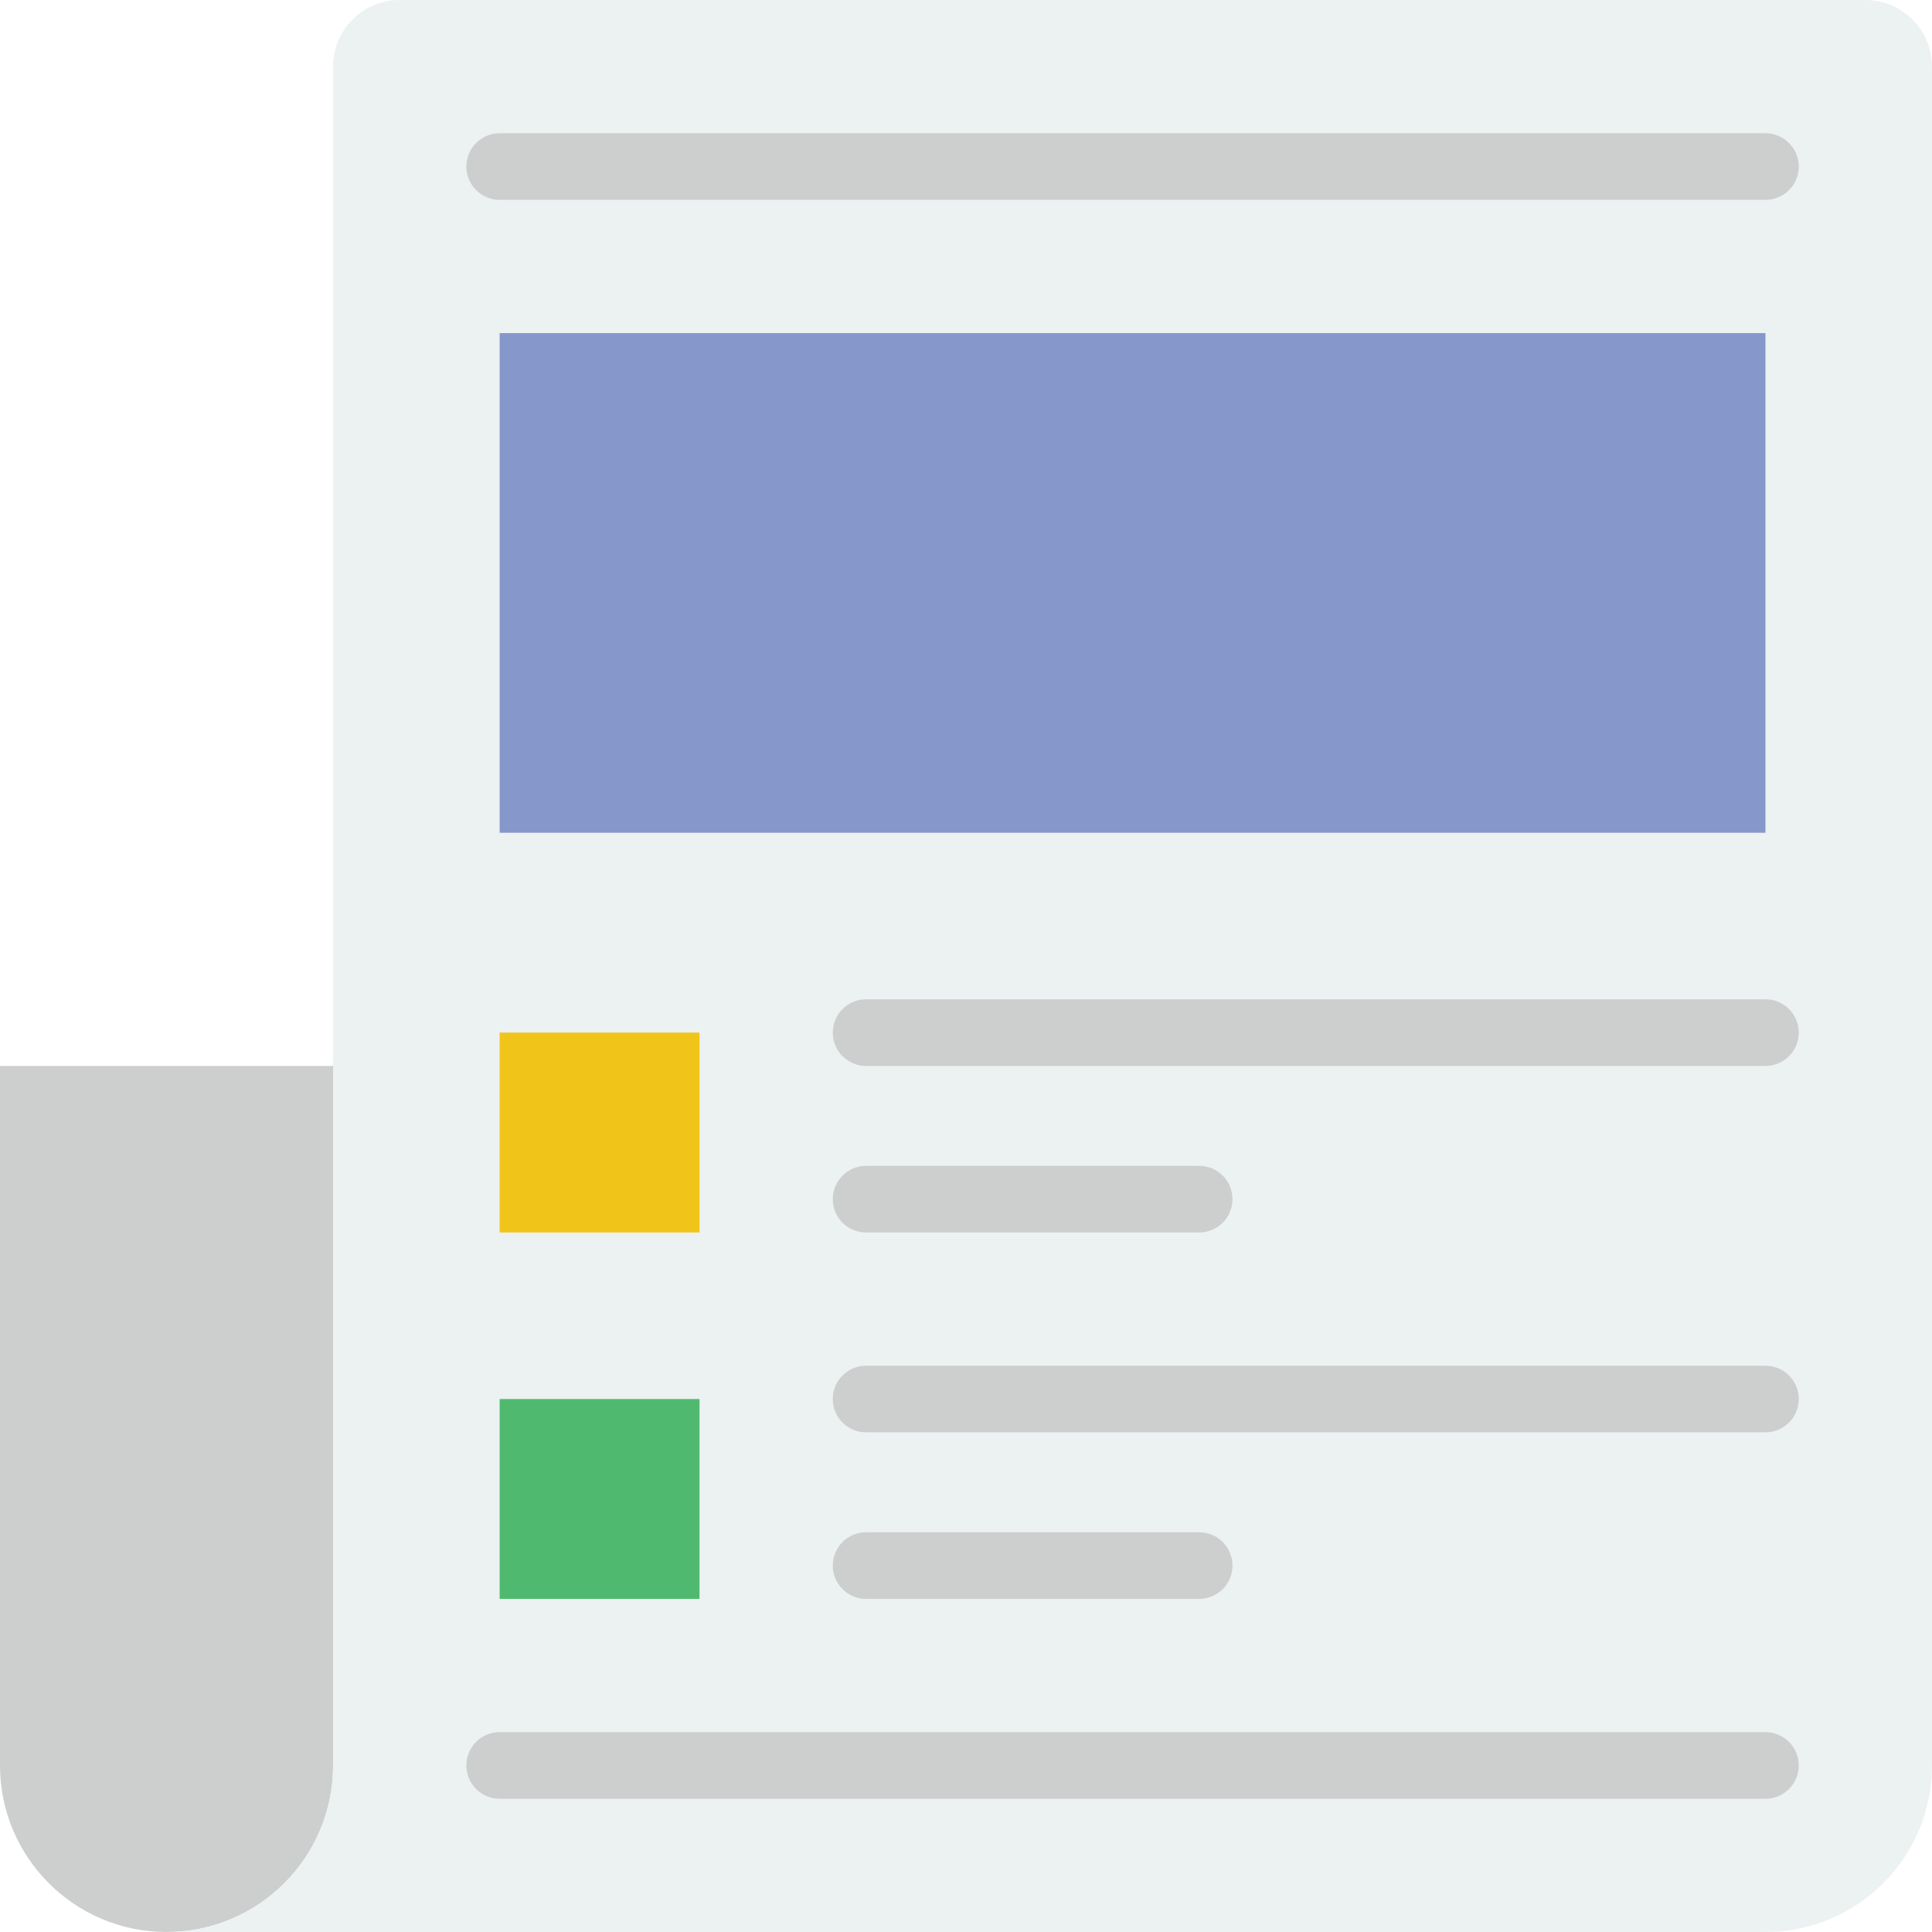
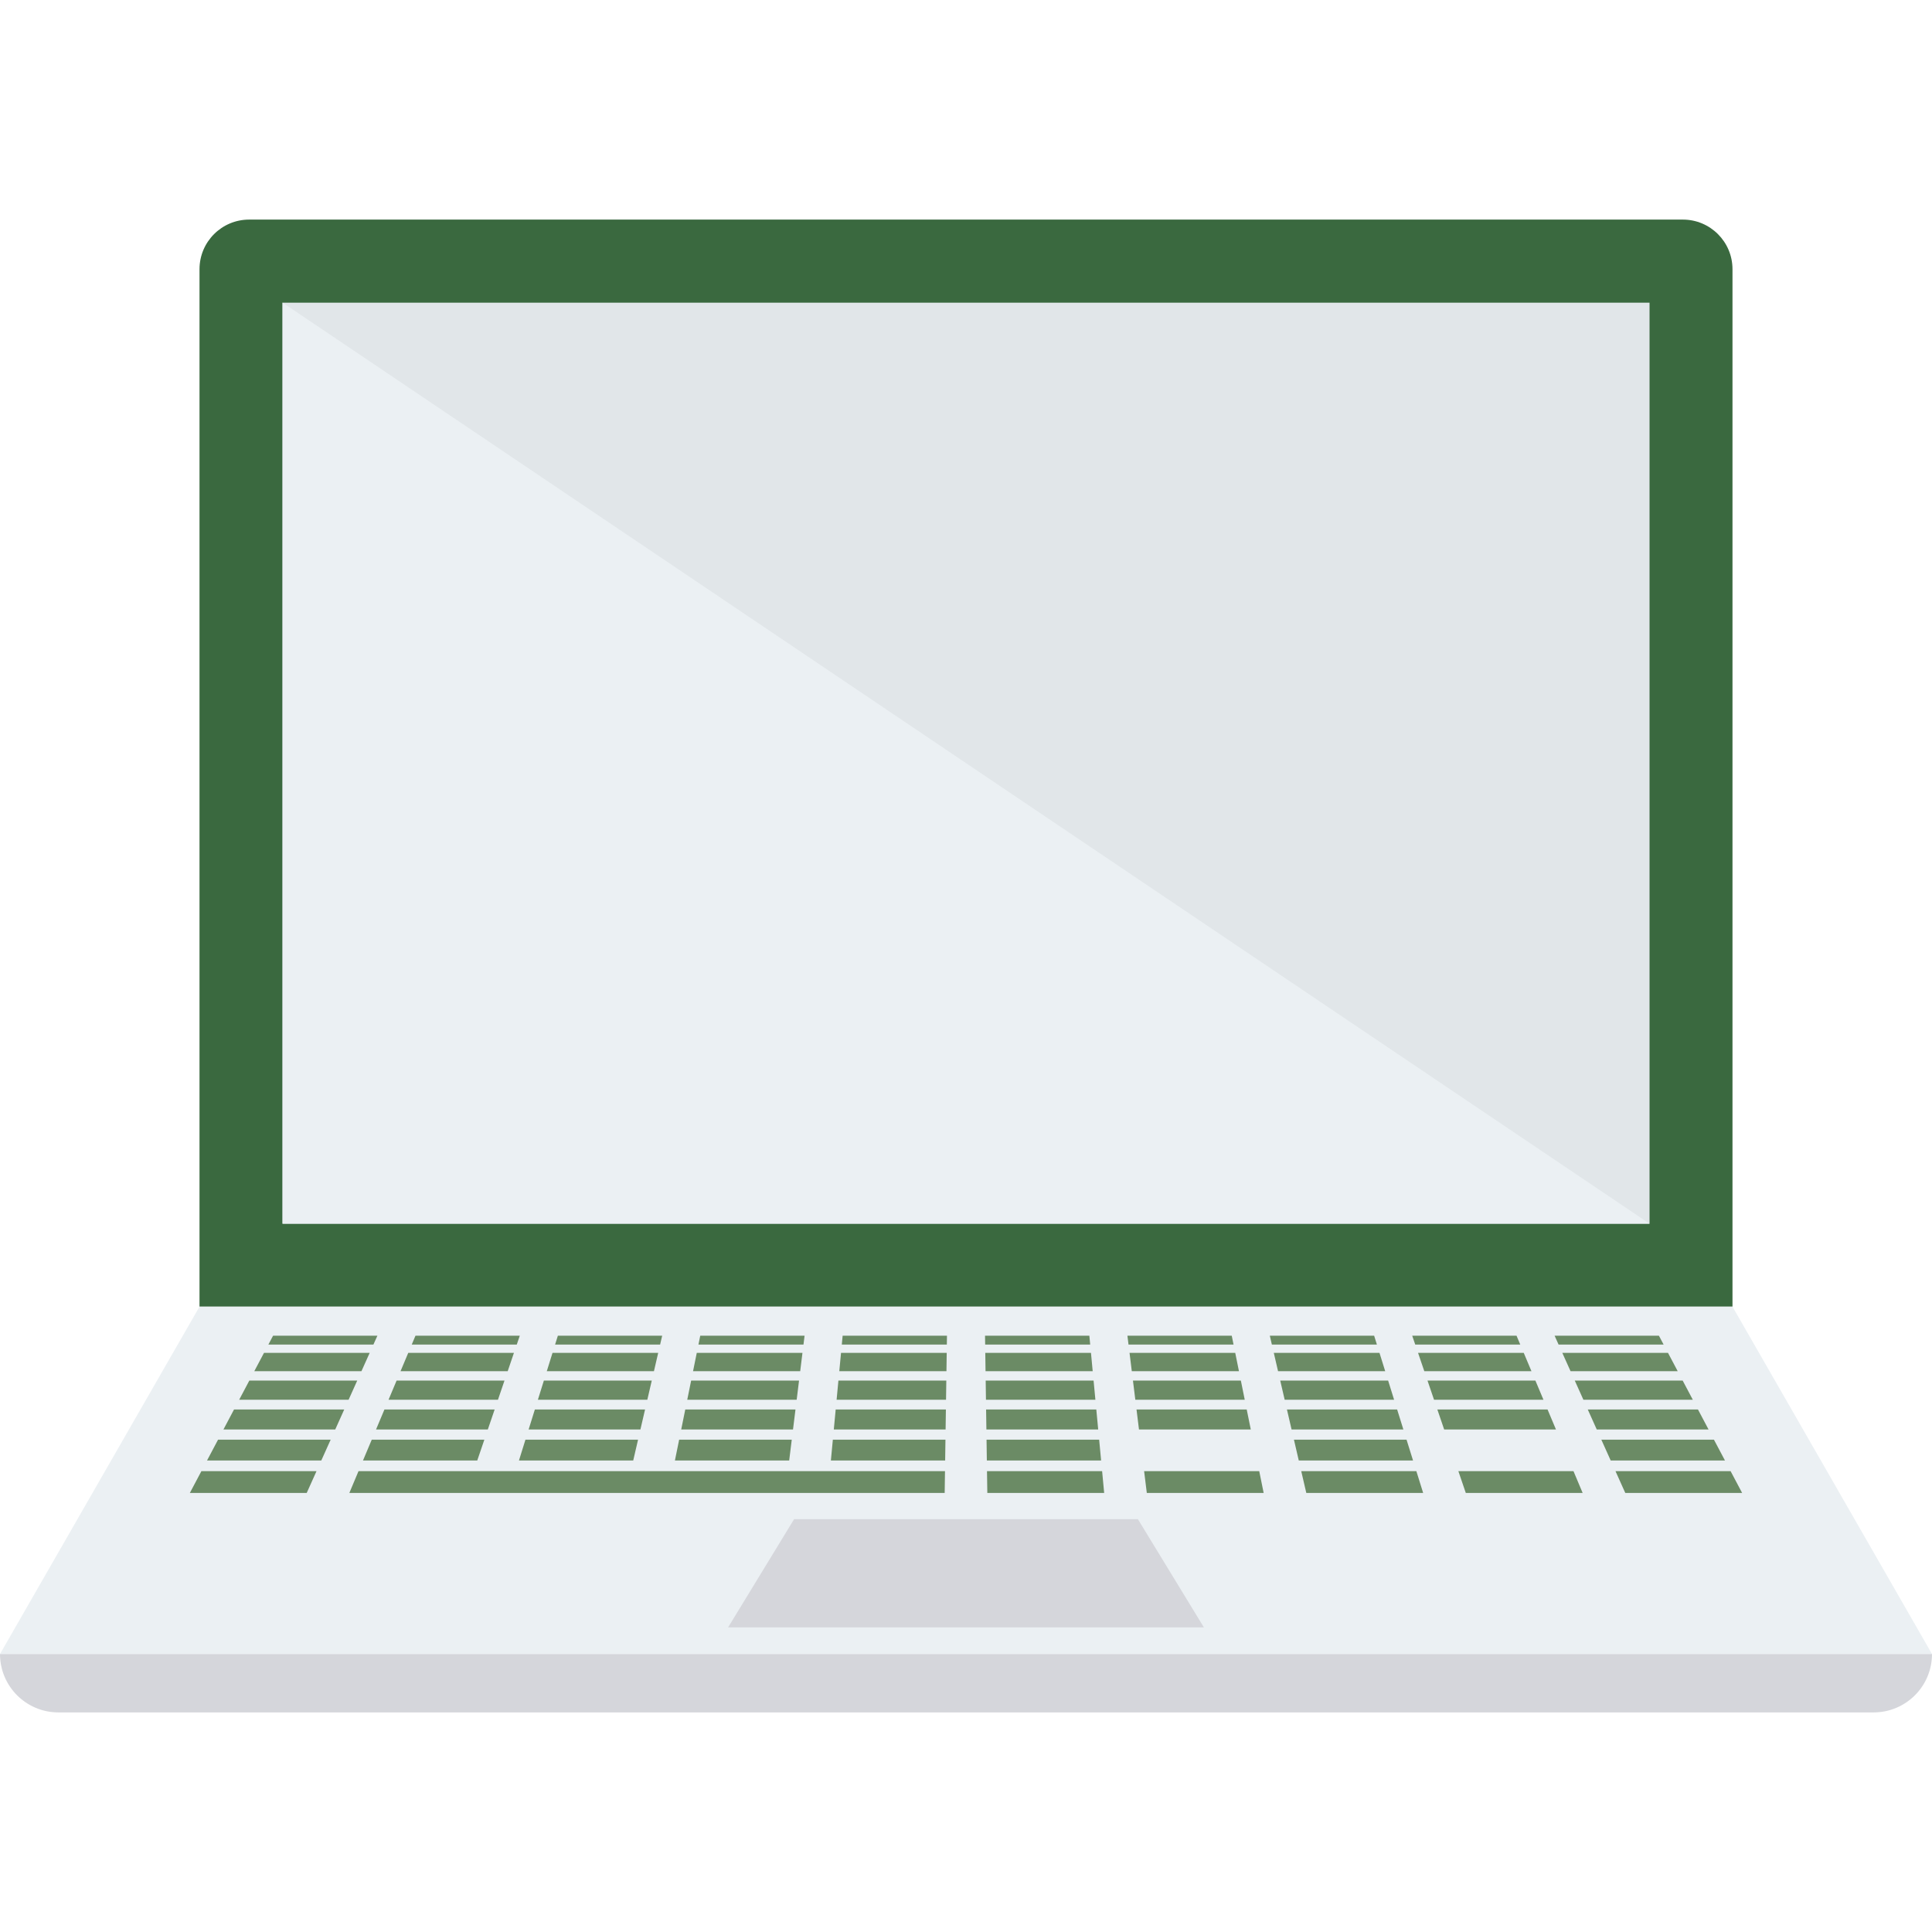
- <svg xmlns="http://www.w3.org/2000/svg" height="800px" width="800px" version="1.1" id="Layer_1" viewBox="0 0 512 512" xml:space="preserve">
-   <path style="fill:#CDCFCF;" d="M44.138,512L44.138,512c24.373,0,44.138-19.765,44.138-44.138V282.483H0v185.379  C0,492.235,19.765,512,44.138,512" />
-   <path style="fill:#ECF1F1;" d="M88.276,467.862v-44.138V211.862V17.655C88.276,7.901,96.177,0,105.931,0h388.414  C504.099,0,512,7.901,512,17.655v450.207C512,492.235,492.235,512,467.862,512H44.138C68.511,512,88.276,492.235,88.276,467.862" />
-   <polygon style="fill:#8697CB;" points="132.414,220.69 467.862,220.69 467.862,88.276 132.414,88.276 " />
-   <path style="fill:#CDCFCF;" d="M467.862,52.966H132.414c-4.873,0-8.828-3.955-8.828-8.828s3.955-8.828,8.828-8.828h335.448  c4.873,0,8.828,3.955,8.828,8.828S472.735,52.966,467.862,52.966" />
-   <polygon style="fill:#F0C419;" points="132.414,326.621 185.379,326.621 185.379,273.655 132.414,273.655 " />
-   <polygon style="fill:#4FBA6F;" points="132.414,423.724 185.379,423.724 185.379,370.759 132.414,370.759 " />
-   <g>
-     <path style="fill:#CDCFCF;" d="M467.862,282.483H229.517c-4.873,0-8.828-3.955-8.828-8.828c0-4.873,3.955-8.828,8.828-8.828   h238.345c4.873,0,8.828,3.955,8.828,8.828C476.69,278.528,472.735,282.483,467.862,282.483" />
-     <path style="fill:#CDCFCF;" d="M317.793,326.621h-88.276c-4.873,0-8.828-3.955-8.828-8.828c0-4.873,3.955-8.828,8.828-8.828h88.276   c4.873,0,8.828,3.955,8.828,8.828C326.621,322.666,322.666,326.621,317.793,326.621" />
-     <path style="fill:#CDCFCF;" d="M467.862,379.586H229.517c-4.873,0-8.828-3.955-8.828-8.828c0-4.873,3.955-8.828,8.828-8.828   h238.345c4.873,0,8.828,3.955,8.828,8.828C476.69,375.631,472.735,379.586,467.862,379.586" />
-     <path style="fill:#CDCFCF;" d="M317.793,423.724h-88.276c-4.873,0-8.828-3.955-8.828-8.828s3.955-8.828,8.828-8.828h88.276   c4.873,0,8.828,3.955,8.828,8.828S322.666,423.724,317.793,423.724" />
-     <path style="fill:#CDCFCF;" d="M467.862,476.69H132.414c-4.873,0-8.828-3.955-8.828-8.828s3.955-8.828,8.828-8.828h335.448   c4.873,0,8.828,3.955,8.828,8.828S472.735,476.69,467.862,476.69" />
+ <svg xmlns="http://www.w3.org/2000/svg" version="1.1" id="Layer_1" viewBox="0 0 491.52 491.52" xml:space="preserve" width="256px" height="256px" fill="#000000">
+   <g id="SVGRepo_bgCarrier" stroke-width="0" />
+   <g id="SVGRepo_tracerCarrier" stroke-linecap="round" stroke-linejoin="round" />
+   <g id="SVGRepo_iconCarrier">
+     <path style="fill:#3a693f;" d="M428.136,55.866H63.383c-6.973,0-12.626,5.652-12.626,12.626v263.931h390.005V68.492 C440.762,61.518,435.11,55.866,428.136,55.866z" />
+     <rect x="71.885" y="77.005" style="fill:#E1E6E9;" width="347.776" height="234.327" />
+     <g>
+       <polygon style="fill:#EBF0F3;" points="71.872,311.308 71.872,76.982 419.648,311.308 " />
+       <polygon style="fill:#EBF0F3;" points="491.52,420.801 0,420.801 50.757,332.423 440.762,332.423 " />
+     </g>
+     <g>
+       <polygon style="fill:#D5D6DB;" points="185.235,414.023 202.023,386.498 289.496,386.498 306.283,414.023 " />
+       <path style="fill:#D5D6DB;" d="M0,420.801c0,8.203,6.649,14.853,14.854,14.853h461.812c8.203,0,14.854-6.65,14.854-14.853H0z" />
+     </g>
+     <g>
+       <polygon style="fill:#6b8b65;" points="91.952,348.854 64.69,348.854 67.162,344.185 94.051,344.185 " />
+       <polygon style="fill:#6b8b65;" points="129.161,348.854 101.899,348.854 103.861,344.185 130.751,344.185 " />
+       <polygon style="fill:#6b8b65;" points="166.369,348.854 139.107,348.854 140.563,344.185 167.452,344.185 " />
+       <polygon style="fill:#6b8b65;" points="203.578,348.854 176.316,348.854 177.264,344.185 204.153,344.185 " />
+       <polygon style="fill:#6b8b65;" points="240.786,348.854 213.524,348.854 213.965,344.185 240.853,344.185 " />
+       <polygon style="fill:#6b8b65;" points="277.994,348.854 250.733,348.854 250.665,344.185 277.555,344.185 " />
+       <polygon style="fill:#6b8b65;" points="315.203,348.854 287.941,348.854 287.366,344.185 314.256,344.185 " />
+       <polygon style="fill:#6b8b65;" points="352.411,348.854 325.15,348.854 324.067,344.185 350.957,344.185 " />
+       <polygon style="fill:#6b8b65;" points="389.62,348.854 362.359,348.854 360.767,344.185 387.657,344.185 " />
+       <polygon style="fill:#6b8b65;" points="426.829,348.854 399.567,348.854 397.468,344.185 424.358,344.185 " />
+       <polygon style="fill:#6b8b65;" points="95,342.072 68.279,342.072 69.474,339.814 96.016,339.814 " />
+       <polygon style="fill:#6b8b65;" points="131.472,342.072 104.75,342.072 105.7,339.814 132.241,339.814 " />
+       <polygon style="fill:#6b8b65;" points="167.942,342.072 141.221,342.072 141.925,339.814 168.467,339.814 " />
+       <polygon style="fill:#6b8b65;" points="204.414,342.072 177.692,342.072 178.151,339.814 204.692,339.814 " />
+       <polygon style="fill:#6b8b65;" points="240.885,342.072 214.163,342.072 214.376,339.814 240.918,339.814 " />
+       <polygon style="fill:#6b8b65;" points="277.356,342.072 250.634,342.072 250.601,339.814 277.143,339.814 " />
+       <polygon style="fill:#6b8b65;" points="313.827,342.072 287.105,342.072 286.826,339.814 313.369,339.814 " />
+       <polygon style="fill:#6b8b65;" points="350.298,342.072 323.576,342.072 323.053,339.814 349.594,339.814 " />
+       <polygon style="fill:#6b8b65;" points="386.769,342.072 360.048,342.072 359.278,339.814 385.82,339.814 " />
+       <polygon style="fill:#6b8b65;" points="423.24,342.072 396.519,342.072 395.504,339.814 422.045,339.814 " />
+       <polygon style="fill:#6b8b65;" points="88.692,356.105 60.852,356.105 63.429,351.236 90.88,351.236 " />
+       <polygon style="fill:#6b8b65;" points="126.689,356.105 98.85,356.105 100.896,351.236 128.348,351.236 " />
+       <polygon style="fill:#6b8b65;" points="164.687,356.105 136.847,356.105 138.364,351.236 165.817,351.236 " />
+       <polygon style="fill:#6b8b65;" points="202.684,356.105 174.844,356.105 175.832,351.236 203.283,351.236 " />
+       <polygon style="fill:#6b8b65;" points="240.681,356.105 212.841,356.105 213.3,351.236 240.752,351.236 " />
+       <polygon style="fill:#6b8b65;" points="278.678,356.105 250.839,356.105 250.768,351.236 278.219,351.236 " />
+       <polygon style="fill:#6b8b65;" points="316.675,356.105 288.836,356.105 288.235,351.236 315.687,351.236 " />
+       <polygon style="fill:#6b8b65;" points="354.672,356.105 326.833,356.105 325.703,351.236 353.155,351.236 " />
+       <polygon style="fill:#6b8b65;" points="392.669,356.105 364.83,356.105 363.17,351.236 390.622,351.236 " />
+       <polygon style="fill:#6b8b65;" points="430.666,356.105 402.827,356.105 400.639,351.236 428.091,351.236 " />
+       <polygon style="fill:#6b8b65;" points="85.291,363.669 56.849,363.669 59.537,358.591 87.574,358.591 " />
+       <polygon style="fill:#6b8b65;" points="124.111,363.669 95.67,363.669 97.804,358.591 125.842,358.591 " />
+       <polygon style="fill:#6b8b65;" points="162.93,363.669 134.488,363.669 136.073,358.591 164.109,358.591 " />
+       <polygon style="fill:#6b8b65;" points="201.751,363.669 173.309,363.669 174.339,358.591 202.377,358.591 " />
+       <polygon style="fill:#6b8b65;" points="240.571,363.669 212.129,363.669 212.607,358.591 240.644,358.591 " />
+       <polygon style="fill:#6b8b65;" points="279.391,363.669 250.949,363.669 250.874,358.591 278.912,358.591 " />
+       <polygon style="fill:#6b8b65;" points="318.211,363.669 289.768,363.669 289.142,358.591 317.179,358.591 " />
+       <polygon style="fill:#6b8b65;" points="357.03,363.669 328.588,363.669 327.409,358.591 355.447,358.591 " />
+       <polygon style="fill:#6b8b65;" points="395.85,363.669 367.407,363.669 365.677,358.591 393.714,358.591 " />
+       <polygon style="fill:#6b8b65;" points="434.67,363.669 406.227,363.669 403.944,358.591 431.982,358.591 " />
+       <polygon style="fill:#6b8b65;" points="81.741,371.569 52.669,371.569 55.476,366.265 84.125,366.265 " />
+       <polygon style="fill:#6b8b65;" points="121.418,371.569 92.347,371.569 94.578,366.265 123.226,366.265 " />
+       <polygon style="fill:#6b8b65;" points="161.098,371.569 132.027,371.569 133.68,366.265 162.329,366.265 " />
+       <polygon style="fill:#6b8b65;" points="200.777,371.569 171.706,371.569 172.782,366.265 201.431,366.265 " />
+       <polygon style="fill:#6b8b65;" points="240.456,371.569 211.384,371.569 211.884,366.265 240.533,366.265 " />
+       <polygon style="fill:#6b8b65;" points="280.135,371.569 251.063,371.569 250.986,366.265 279.636,366.265 " />
+       <polygon style="fill:#6b8b65;" points="359.493,371.569 330.421,371.569 329.19,366.265 357.839,366.265 " />
+       <polygon style="fill:#6b8b65;" points="438.851,371.569 409.779,371.569 407.394,366.265 436.043,366.265 " />
+       <polygon style="fill:#6b8b65;" points="78.028,379.827 48.298,379.827 51.233,374.281 80.522,374.281 " />
+       <polygon style="fill:#6b8b65;" points="240.336,379.827 88.875,379.827 91.207,374.281 240.416,374.281 " />
+       <polygon style="fill:#6b8b65;" points="280.912,379.827 251.184,379.827 251.102,374.281 280.391,374.281 " />
+       <polygon style="fill:#6b8b65;" points="321.489,379.827 291.76,379.827 291.076,374.281 320.364,374.281 " />
+       <polygon style="fill:#6b8b65;" points="362.067,379.827 332.337,379.827 331.05,374.281 360.339,374.281 " />
+       <polygon style="fill:#6b8b65;" points="402.644,379.827 372.914,379.827 371.024,374.281 400.312,374.281 " />
+       <polygon style="fill:#6b8b65;" points="443.22,379.827 413.491,379.827 410.998,374.281 440.285,374.281 " />
+     </g>
  </g>
</svg>
